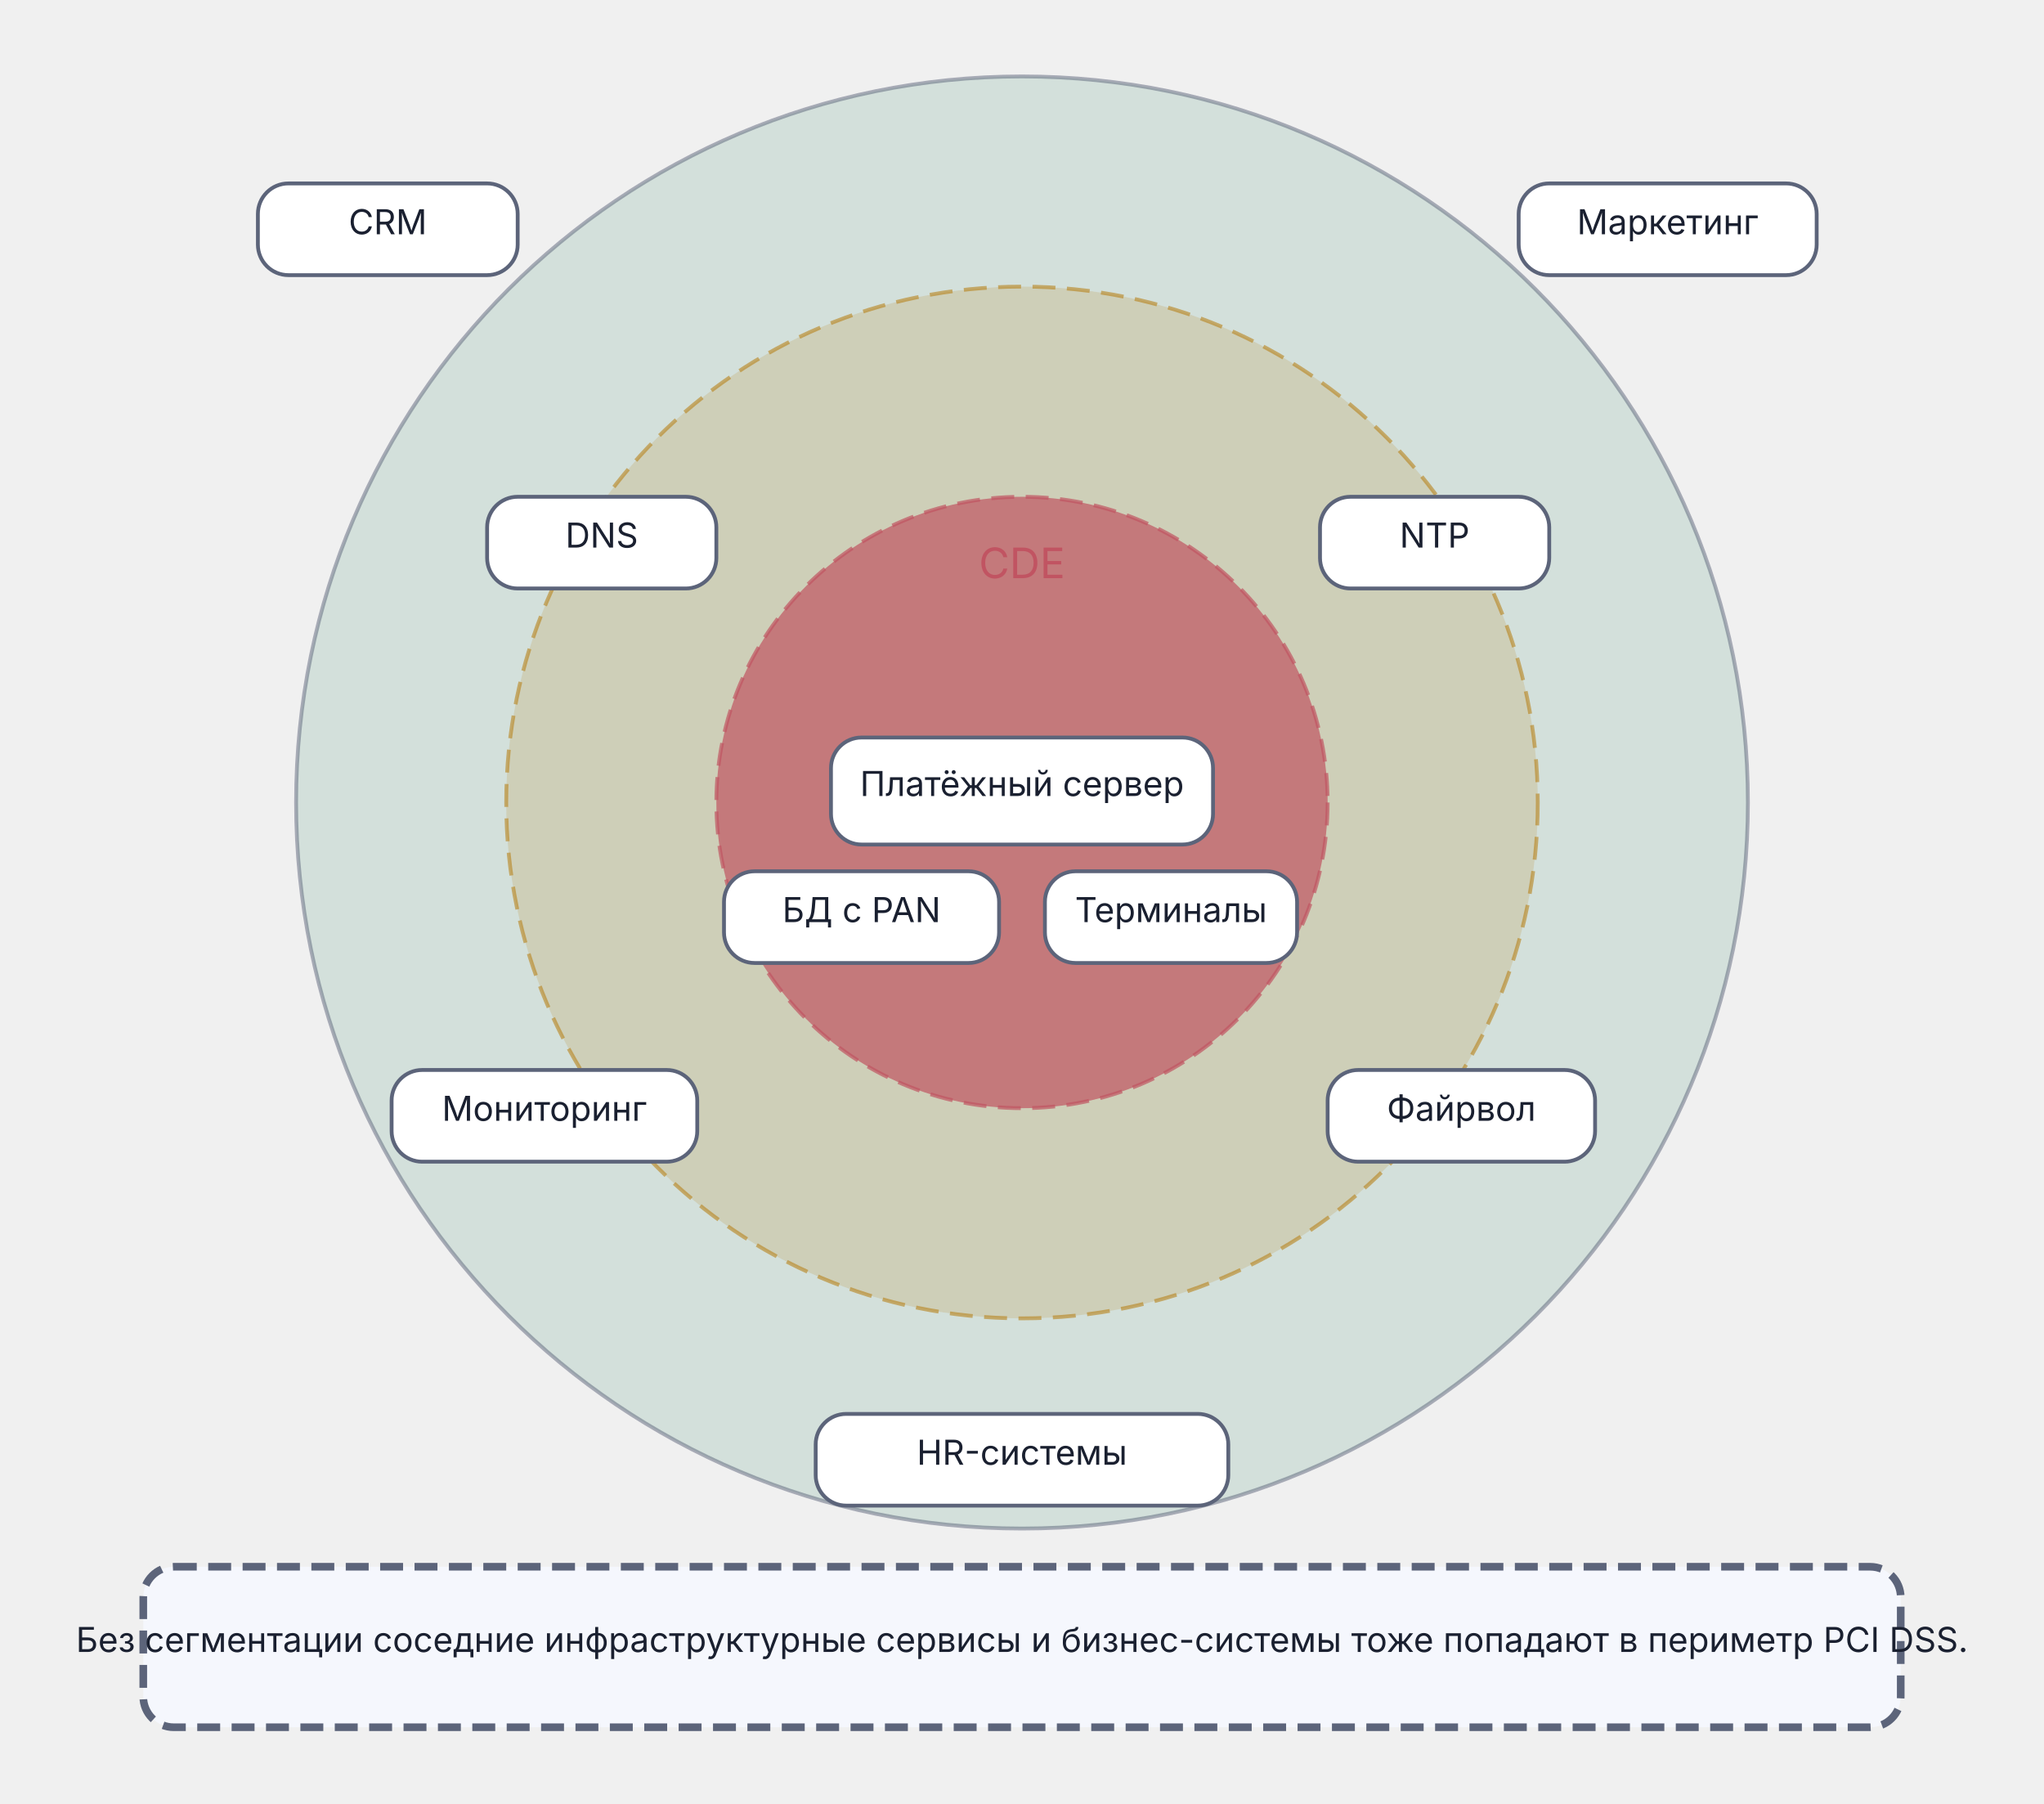
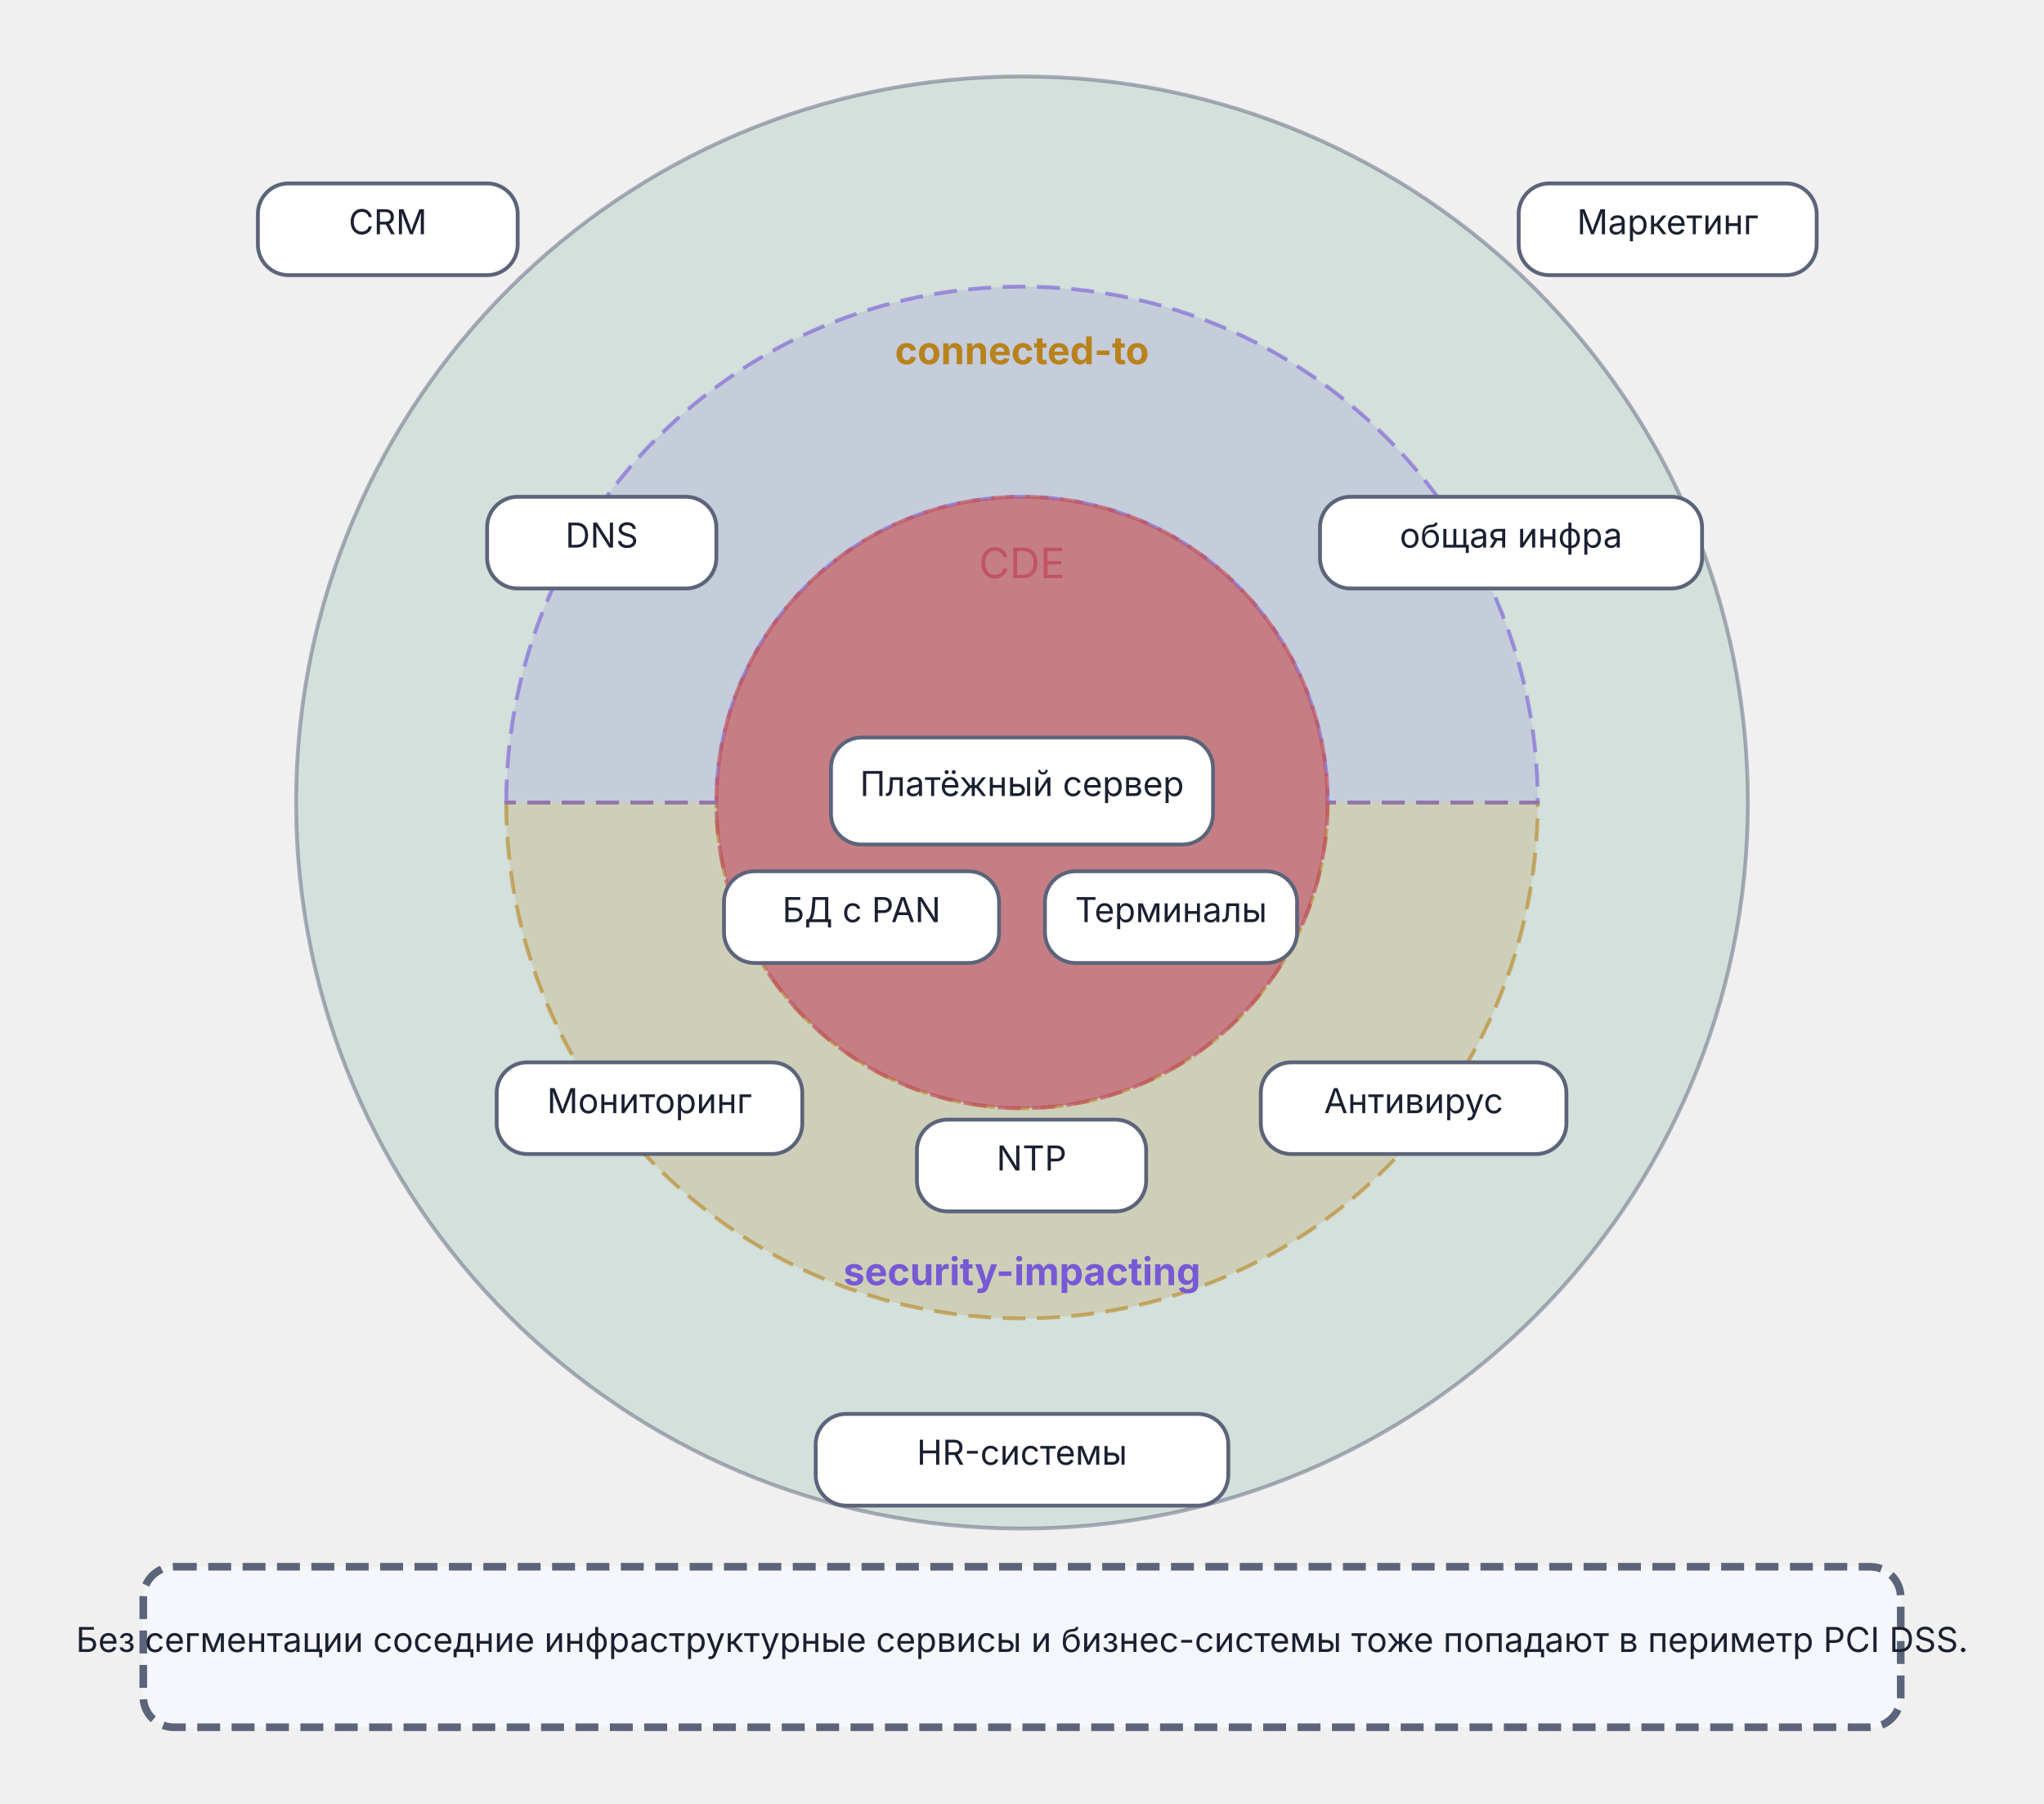
<svg xmlns="http://www.w3.org/2000/svg" viewBox="0 0 535 472" width="535" height="472">
  <ellipse cx="267.5" cy="210.0" rx="190.0" ry="190.0" fill="#2F8B67" fill-opacity="0.15" stroke="#5C647A" stroke-opacity="0.50" stroke-width="1" />
-   <ellipse cx="267.5" cy="210.0" rx="135.0" ry="135.0" fill="#B8821C" fill-opacity="0.18" stroke="#B8821C" stroke-opacity="0.60" stroke-width="1" stroke-dasharray="6,3" />
+   <path d="M 132.5,210 A 135,135 0 0,0 402.5,210 L 347.5,210 A 80,80 0 0,1 187.5,210 Z" fill="#B8821C" fill-opacity="0.18" stroke="#B8821C" stroke-opacity="0.60" stroke-width="1" stroke-dasharray="6,3" />
+   <path d="M 132.5,210 A 135,135 0 0,1 402.5,210 L 347.5,210 A 80,80 0 0,0 187.5,210 Z" fill="#7759D6" fill-opacity="0.15" stroke="#7759D6" stroke-opacity="0.60" stroke-width="1" stroke-dasharray="6,3" />
  <ellipse cx="267.5" cy="210.0" rx="80.0" ry="80.0" fill="#C15462" fill-opacity="0.70" stroke="#C15462" stroke-opacity="0.70" stroke-width="1" stroke-dasharray="6,3" />
+   <text x="267.5" y="95.3" text-anchor="middle" font-family="Inter, -apple-system, BlinkMacSystemFont, 'Helvetica Neue', Arial, sans-serif" font-size="10" font-weight="bold" fill="#B8821C">connected-to</text>
+   <text x="267.5" y="336.3" text-anchor="middle" font-family="Inter, -apple-system, BlinkMacSystemFont, 'Helvetica Neue', Arial, sans-serif" font-size="10" font-weight="bold" fill="#7759D6">security-impacting</text>
  <text x="267.5" y="151.3" text-anchor="middle" font-family="Inter, -apple-system, BlinkMacSystemFont, 'Helvetica Neue', Arial, sans-serif" font-size="11" fill="#C15462">CDE</text>
  <rect x="217.5" y="193.0" width="100" height="28" rx="8" fill="#ffffff" stroke="#5C647A" stroke-width="1" />
  <text x="267.5" y="208.3" text-anchor="middle" font-family="Inter, -apple-system, BlinkMacSystemFont, 'Helvetica Neue', Arial, sans-serif" font-size="9" font-weight="normal" fill="#1A2030">Платёжный сервер</text>
  <rect x="189.5" y="228.0" width="72" height="24" rx="8" fill="#ffffff" stroke="#5C647A" stroke-width="1" />
  <text x="225.5" y="241.3" text-anchor="middle" font-family="Inter, -apple-system, BlinkMacSystemFont, 'Helvetica Neue', Arial, sans-serif" font-size="9" font-weight="normal" fill="#1A2030">БД с PAN</text>
  <rect x="273.5" y="228.0" width="66" height="24" rx="8" fill="#ffffff" stroke="#5C647A" stroke-width="1" />
  <text x="306.5" y="241.3" text-anchor="middle" font-family="Inter, -apple-system, BlinkMacSystemFont, 'Helvetica Neue', Arial, sans-serif" font-size="9" font-weight="normal" fill="#1A2030">Терминалы</text>
  <rect x="127.5" y="130.0" width="60" height="24" rx="8" fill="#ffffff" stroke="#5C647A" stroke-width="1" />
  <text x="157.5" y="143.3" text-anchor="middle" font-family="Inter, -apple-system, BlinkMacSystemFont, 'Helvetica Neue', Arial, sans-serif" font-size="9" font-weight="normal" fill="#1A2030">DNS</text>
-   <rect x="345.5" y="130.0" width="60" height="24" rx="8" fill="#ffffff" stroke="#5C647A" stroke-width="1" />
-   <text x="375.5" y="143.3" text-anchor="middle" font-family="Inter, -apple-system, BlinkMacSystemFont, 'Helvetica Neue', Arial, sans-serif" font-size="9" font-weight="normal" fill="#1A2030">NTP</text>
-   <rect x="102.5" y="280.0" width="80" height="24" rx="8" fill="#ffffff" stroke="#5C647A" stroke-width="1" />
-   <text x="142.5" y="293.3" text-anchor="middle" font-family="Inter, -apple-system, BlinkMacSystemFont, 'Helvetica Neue', Arial, sans-serif" font-size="9" font-weight="normal" fill="#1A2030">Мониторинг</text>
-   <rect x="347.5" y="280.0" width="70" height="24" rx="8" fill="#ffffff" stroke="#5C647A" stroke-width="1" />
-   <text x="382.5" y="293.3" text-anchor="middle" font-family="Inter, -apple-system, BlinkMacSystemFont, 'Helvetica Neue', Arial, sans-serif" font-size="9" font-weight="normal" fill="#1A2030">Файрвол</text>
+   <rect x="345.5" y="130.0" width="100" height="24" rx="8" fill="#ffffff" stroke="#5C647A" stroke-width="1" />
+   <text x="395.5" y="143.3" text-anchor="middle" font-family="Inter, -apple-system, BlinkMacSystemFont, 'Helvetica Neue', Arial, sans-serif" font-size="9" font-weight="normal" fill="#1A2030">общая инфра</text>
+   <rect x="240.0" y="293.0" width="60" height="24" rx="8" fill="#ffffff" stroke="#5C647A" stroke-width="1" />
+   <text x="270.0" y="306.3" text-anchor="middle" font-family="Inter, -apple-system, BlinkMacSystemFont, 'Helvetica Neue', Arial, sans-serif" font-size="9" font-weight="normal" fill="#1A2030">NTP</text>
+   <rect x="130.0" y="278.0" width="80" height="24" rx="8" fill="#ffffff" stroke="#5C647A" stroke-width="1" />
+   <text x="170.0" y="291.3" text-anchor="middle" font-family="Inter, -apple-system, BlinkMacSystemFont, 'Helvetica Neue', Arial, sans-serif" font-size="9" font-weight="normal" fill="#1A2030">Мониторинг</text>
+   <rect x="330.0" y="278.0" width="80" height="24" rx="8" fill="#ffffff" stroke="#5C647A" stroke-width="1" />
+   <text x="370.0" y="291.3" text-anchor="middle" font-family="Inter, -apple-system, BlinkMacSystemFont, 'Helvetica Neue', Arial, sans-serif" font-size="9" font-weight="normal" fill="#1A2030">Антивирус</text>
  <rect x="67.5" y="48.0" width="68" height="24" rx="8" fill="#ffffff" stroke="#5C647A" stroke-width="1" />
  <text x="101.5" y="61.3" text-anchor="middle" font-family="Inter, -apple-system, BlinkMacSystemFont, 'Helvetica Neue', Arial, sans-serif" font-size="9" font-weight="normal" fill="#1A2030">CRM</text>
  <rect x="397.5" y="48.0" width="78" height="24" rx="8" fill="#ffffff" stroke="#5C647A" stroke-width="1" />
  <text x="436.5" y="61.3" text-anchor="middle" font-family="Inter, -apple-system, BlinkMacSystemFont, 'Helvetica Neue', Arial, sans-serif" font-size="9" font-weight="normal" fill="#1A2030">Маркетинг</text>
  <rect x="213.5" y="370.0" width="108" height="24" rx="8" fill="#ffffff" stroke="#5C647A" stroke-width="1" />
  <text x="267.5" y="383.3" text-anchor="middle" font-family="Inter, -apple-system, BlinkMacSystemFont, 'Helvetica Neue', Arial, sans-serif" font-size="9" font-weight="normal" fill="#1A2030">HR-системы</text>
  <rect x="37.5" y="410.0" width="460" height="42" rx="8" fill="#F5F7FD" stroke="#5C647A" stroke-width="2" stroke-dasharray="6,3" />
  <text x="267.5" y="432.3" text-anchor="middle" font-family="Inter, -apple-system, BlinkMacSystemFont, 'Helvetica Neue', Arial, sans-serif" font-size="9" font-weight="normal" fill="#1A2030">Без сегментации соседние инфраструктурные сервисы и бизнес-системы тоже попадают в периметр PCI DSS.</text>
</svg>
